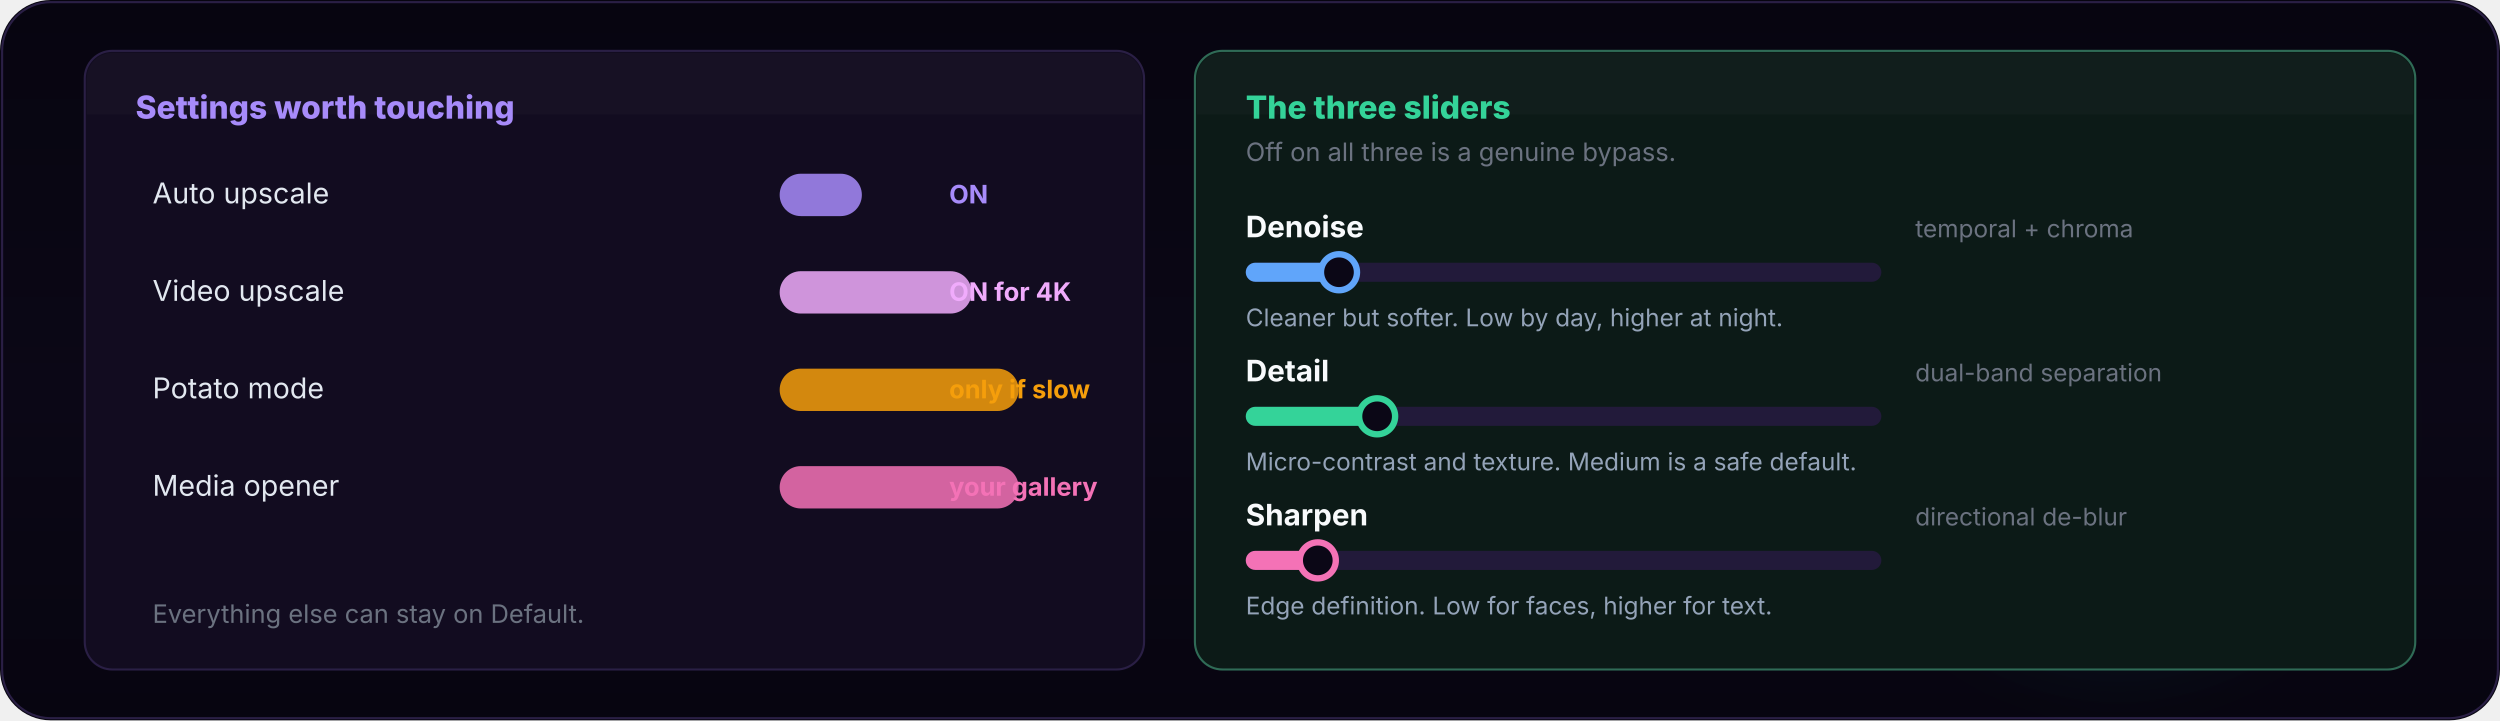
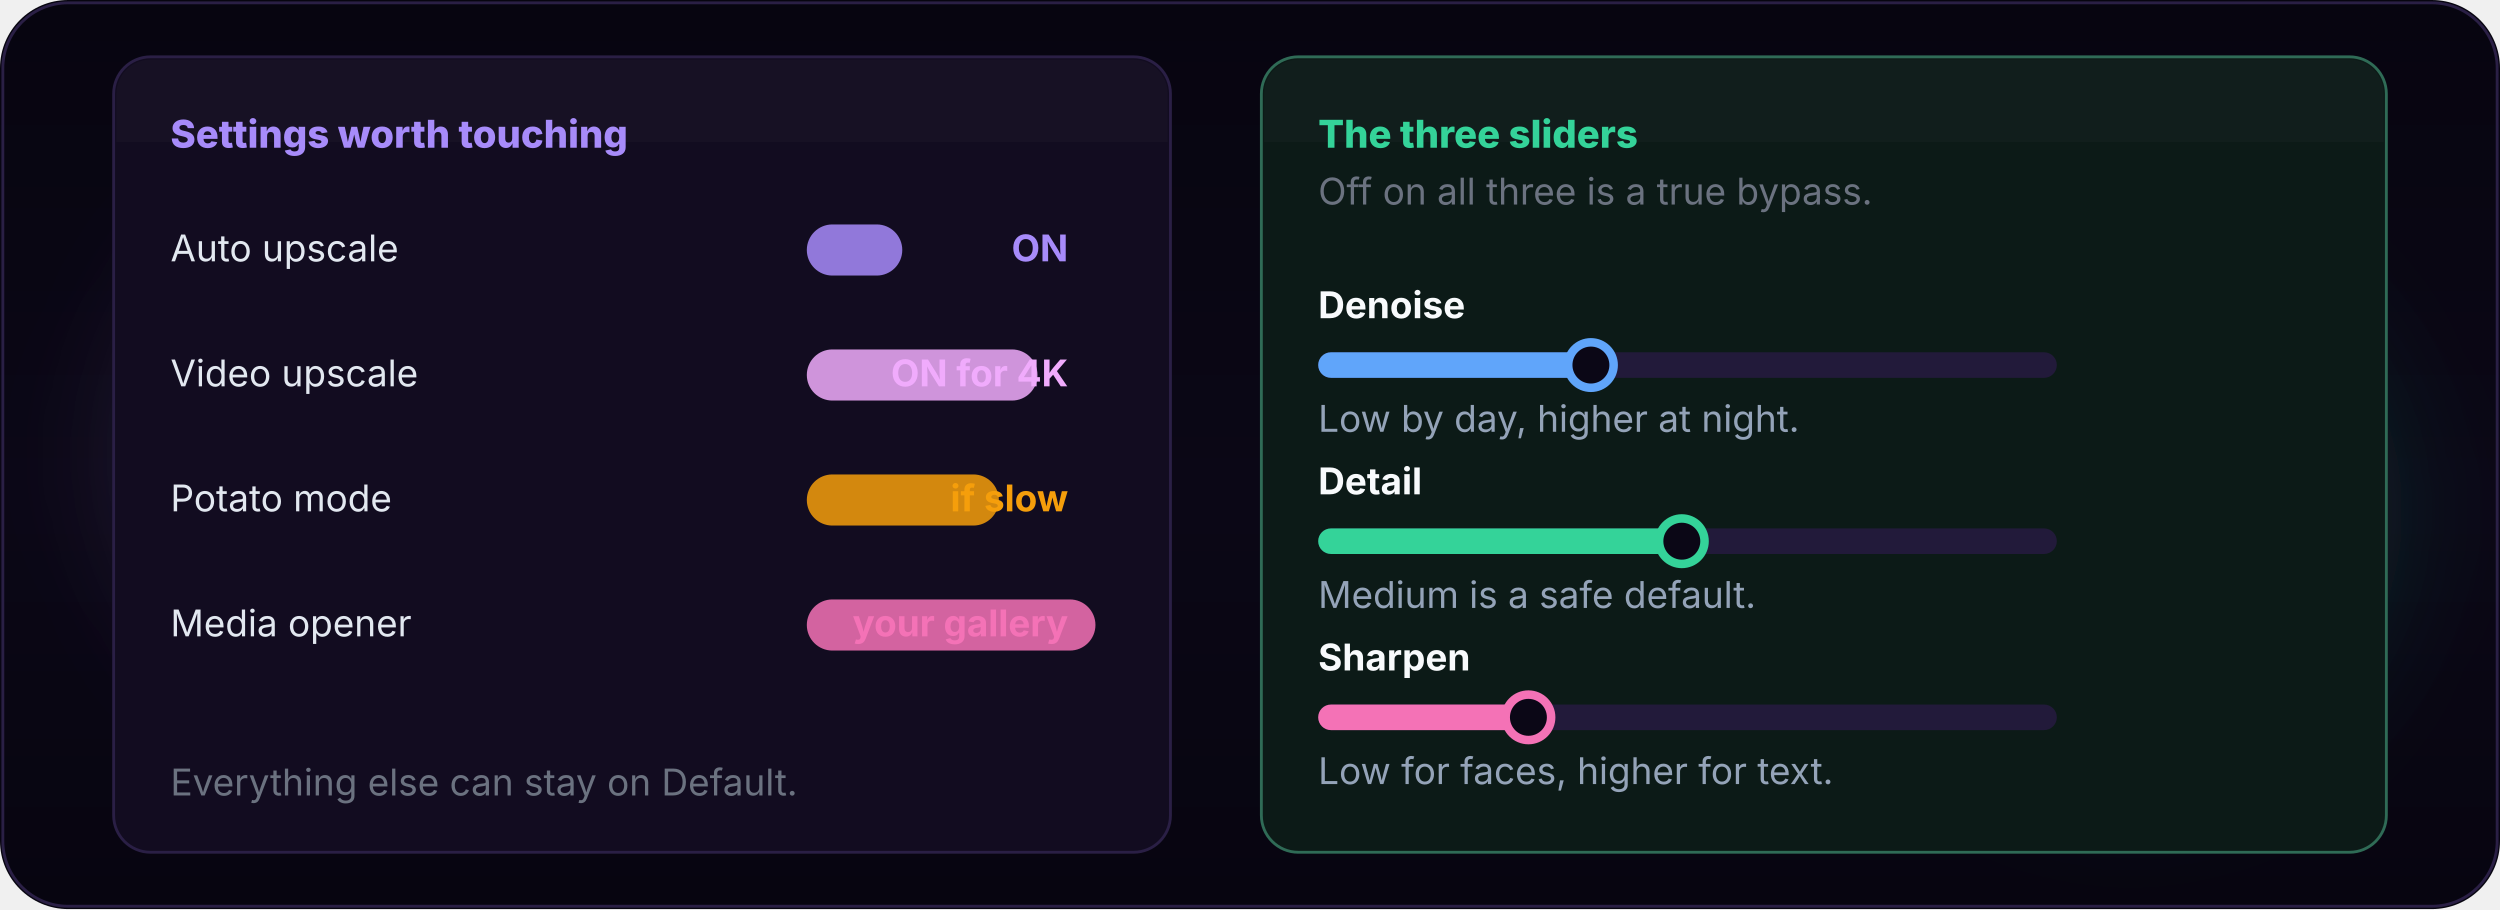
- <svg xmlns="http://www.w3.org/2000/svg" width="1180" height="340" viewBox="0 0 1180 340" role="img" aria-label="Which settings to change and what the three sliders do">
-   <rect width="1180" height="340" rx="24" fill="url(#bg)" />
-   <rect x="1" y="1" width="1178" height="338" rx="23" fill="none" stroke="#2a1f45" />
+ <svg xmlns="http://www.w3.org/2000/svg" width="880" height="320" viewBox="0 0 880 320" role="img" aria-label="Which settings to change and what the three sliders do">
+   <rect width="880" height="320" rx="24" fill="url(#bg)" />
+   <rect x="1" y="1" width="878" height="318" rx="23" fill="none" stroke="#2a1f45" />
  <defs>
    <linearGradient id="bg" x1="0" y1="0" x2="0" y2="1">
      <stop offset="0" stop-color="#070510" />
      <stop offset=".55" stop-color="#0b0716" />
      <stop offset="1" stop-color="#070510" />
    </linearGradient>
    <linearGradient id="rail" x1="0" y1="0" x2="1" y2="0">
      <stop offset="0" stop-color="#a78bfa" stop-opacity="0" />
      <stop offset=".5" stop-color="#f0abfc" stop-opacity=".85" />
      <stop offset="1" stop-color="#a78bfa" stop-opacity="0" />
    </linearGradient>
    <linearGradient id="photo" x1="0" y1="0" x2="1" y2="0">
      <stop offset="0" stop-color="#a78bfa" />
      <stop offset="1" stop-color="#60a5fa" />
    </linearGradient>
    <linearGradient id="video" x1="0" y1="0" x2="1" y2="0">
      <stop offset="0" stop-color="#34d399" />
      <stop offset="1" stop-color="#22d3ee" />
    </linearGradient>
    <linearGradient id="warm" x1="0" y1="0" x2="1" y2="0">
      <stop offset="0" stop-color="#f59e0b" />
      <stop offset="1" stop-color="#f472b6" />
    </linearGradient>
    <radialGradient id="halo" cx=".5" cy=".5" r=".5">
      <stop offset="0" stop-color="#a78bfa" stop-opacity=".5" />
      <stop offset="1" stop-color="#a78bfa" stop-opacity="0" />
    </radialGradient>
    <radialGradient id="haloMint" cx=".5" cy=".5" r=".5">
      <stop offset="0" stop-color="#34d399" stop-opacity=".42" />
      <stop offset="1" stop-color="#34d399" stop-opacity="0" />
    </radialGradient>
    <filter id="soft" x="-40%" y="-40%" width="180%" height="180%">
      <feGaussianBlur stdDeviation="20" />
    </filter>
    <marker id="ar" markerWidth="9" markerHeight="9" refX="7" refY="3" orient="auto">
      <path d="M0,0 L0,6 L7,3 z" fill="#7c8aa5" />
    </marker>
    <style>
      .rise   { animation: rise 3.4s ease-in-out infinite; }
      @keyframes rise   { 0%,100% { opacity:.62 } 50% { opacity:1 } }
      .d1{animation-delay:.3s}.d2{animation-delay:.6s}.d3{animation-delay:.9s}
      .d4{animation-delay:1.2s}.d5{animation-delay:1.5s}.d6{animation-delay:1.8s}
      .d7{animation-delay:2.1s}.d8{animation-delay:2.4s}

      .dash   { stroke-dasharray:6 8; animation: dash 1.7s linear infinite; }
      @keyframes dash { to { stroke-dashoffset:-28 } }

      .tick   { stroke-dasharray:56; stroke-dashoffset:56;
                animation: tick 3.6s cubic-bezier(.65,0,.35,1) infinite; }
      @keyframes tick { 0%{stroke-dashoffset:56} 40%,74%{stroke-dashoffset:0}
                        100%{stroke-dashoffset:56} }
      .k1{animation-delay:.35s}.k2{animation-delay:.7s}.k3{animation-delay:1.05s}
      .k4{animation-delay:1.4s}.k5{animation-delay:1.75s}.k6{animation-delay:2.1s}

      .glow  { animation: glow 4s ease-in-out infinite; }
      @keyframes glow { 0%,100%{opacity:.26} 50%{opacity:.92} }

      .sweep { animation: sweep 5.2s cubic-bezier(.4,0,.6,1) infinite; }
      @keyframes sweep { 0%{transform:translateX(-200px)} 100%{transform:translateX(1300px)} }

      .drift { animation: drift 17s ease-in-out infinite; }
      @keyframes drift { 0%,100%{transform:translate(0,0)} 50%{transform:translate(38px,-22px)} }

      .lift  { animation: lift 5.4s ease-in-out infinite; }
      @keyframes lift { 0%,100%{transform:translateY(0)} 50%{transform:translateY(-5px)} }

      .spin  { animation: spin 30s linear infinite; }
      @keyframes spin { to { transform: rotate(360deg) } }

      .ring  { animation: ring 4.4s ease-in-out infinite; }
      @keyframes ring { 0%,100%{opacity:.32;transform:scale(1)}
                        50%{opacity:.8;transform:scale(1.06)} }

      .tw    { animation: tw 3.6s ease-in-out infinite; }
      @keyframes tw { 0%,100%{opacity:.14} 50%{opacity:.92} }

      @media (prefers-reduced-motion: reduce) { * { animation: none !important } }</style>
  </defs>
  <g filter="url(#soft)">
-     <circle class="drift" cx="200" cy="170" r="120" fill="url(#halo)" />
-     <circle class="drift d3" cx="1000" cy="200" r="120" fill="url(#haloMint)" />
+     <circle class="drift" cx="140" cy="160" r="110" fill="url(#halo)" />
+     <circle class="drift d4" cx="750" cy="180" r="110" fill="url(#haloMint)" />
  </g>
-   <rect x="40" y="24" width="500" height="292" rx="13" fill="#120c20" stroke="#2a1f45" />
-   <path d="M53 25 H527 a12 12 0 0 1 12 12 V54 H41 V37 a12 12 0 0 1 12 -12 Z" fill="#ffffff" opacity=".022" />
-   <text x="64" y="56" font-family="Inter, 'Segoe UI', -apple-system, Helvetica, Arial, sans-serif" font-size="15" font-weight="800" fill="#a78bfa">Settings worth touching</text>
-   <text x="72" y="96" font-family="Inter, 'Segoe UI', -apple-system, Helvetica, Arial, sans-serif" font-size="13.5" font-weight="400" fill="#e2e8f0">Auto upscale</text>
-   <rect x="368" y="82" width="38.8" height="20" rx="10" fill="#a78bfa" opacity=".85" />
-   <text x="448" y="96" font-family="Inter, 'Segoe UI', -apple-system, Helvetica, Arial, sans-serif" font-size="12" font-weight="700" fill="#a78bfa">ON</text>
-   <text x="72" y="142" font-family="Inter, 'Segoe UI', -apple-system, Helvetica, Arial, sans-serif" font-size="13.5" font-weight="400" fill="#e2e8f0">Video upscale</text>
-   <rect x="368" y="128" width="90.6" height="20" rx="10" fill="#f0abfc" opacity=".85" />
-   <text x="448" y="142" font-family="Inter, 'Segoe UI', -apple-system, Helvetica, Arial, sans-serif" font-size="12" font-weight="700" fill="#f0abfc">ON for 4K</text>
-   <text x="72" y="188" font-family="Inter, 'Segoe UI', -apple-system, Helvetica, Arial, sans-serif" font-size="13.5" font-weight="400" fill="#e2e8f0">Potato mode</text>
-   <rect x="368" y="174" width="112.8" height="20" rx="10" fill="#f59e0b" opacity=".85" />
-   <text x="448" y="188" font-family="Inter, 'Segoe UI', -apple-system, Helvetica, Arial, sans-serif" font-size="12" font-weight="700" fill="#f59e0b">only if slow</text>
-   <text x="72" y="234" font-family="Inter, 'Segoe UI', -apple-system, Helvetica, Arial, sans-serif" font-size="13.5" font-weight="400" fill="#e2e8f0">Media opener</text>
-   <rect x="368" y="220" width="112.8" height="20" rx="10" fill="#f472b6" opacity=".85" />
-   <text x="448" y="234" font-family="Inter, 'Segoe UI', -apple-system, Helvetica, Arial, sans-serif" font-size="12" font-weight="700" fill="#f472b6">your gallery</text>
-   <text x="72" y="294" font-family="Inter, 'Segoe UI', -apple-system, Helvetica, Arial, sans-serif" font-size="12" font-weight="400" fill="#6b7280">Everything else can stay on Default.</text>
-   <rect x="564" y="24" width="576" height="292" rx="13" fill="#0c1a17" stroke="#2f6b56" />
-   <path d="M577 25 H1127 a12 12 0 0 1 12 12 V54 H565 V37 a12 12 0 0 1 12 -12 Z" fill="#ffffff" opacity=".022" />
-   <text x="588" y="56" font-family="Inter, 'Segoe UI', -apple-system, Helvetica, Arial, sans-serif" font-size="15" font-weight="800" fill="#34d399">The three sliders</text>
-   <text x="588" y="76" font-family="Inter, 'Segoe UI', -apple-system, Helvetica, Arial, sans-serif" font-size="12" font-weight="400" fill="#6b7280">Off on all three is a genuine bypass.</text>
+   <rect x="40" y="20" width="372" height="280" rx="13" fill="#120c20" stroke="#2a1f45" />
+   <path d="M53 21 H399 a12 12 0 0 1 12 12 V50 H41 V33 a12 12 0 0 1 12 -12 Z" fill="#ffffff" opacity=".022" />
+   <text x="60" y="52" font-family="Inter, 'Segoe UI', -apple-system, Helvetica, Arial, sans-serif" font-size="13.5" font-weight="800" fill="#a78bfa">Settings worth touching</text>
+   <text x="60" y="92" font-family="Inter, 'Segoe UI', sans-serif" font-size="13" fill="#e2e8f0">Auto upscale</text>
+   <rect x="284" y="79" width="33.6" height="18" rx="9" fill="#a78bfa" opacity=".85" />
+   <text x="376" y="92" text-anchor="end" font-family="Inter, 'Segoe UI', sans-serif" font-size="13" font-weight="700" fill="#a78bfa">ON</text>
+   <text x="60" y="136" font-family="Inter, 'Segoe UI', sans-serif" font-size="13" fill="#e2e8f0">Video upscale</text>
+   <rect x="284" y="123" width="81.2" height="18" rx="9" fill="#f0abfc" opacity=".85" />
+   <text x="376" y="136" text-anchor="end" font-family="Inter, 'Segoe UI', sans-serif" font-size="13" font-weight="700" fill="#f0abfc">ON for 4K</text>
+   <text x="60" y="180" font-family="Inter, 'Segoe UI', sans-serif" font-size="13" fill="#e2e8f0">Potato mode</text>
+   <rect x="284" y="167" width="67.6" height="18" rx="9" fill="#f59e0b" opacity=".85" />
+   <text x="376" y="180" text-anchor="end" font-family="Inter, 'Segoe UI', sans-serif" font-size="13" font-weight="700" fill="#f59e0b">if slow</text>
+   <text x="60" y="224" font-family="Inter, 'Segoe UI', sans-serif" font-size="13" fill="#e2e8f0">Media opener</text>
+   <rect x="284" y="211" width="101.6" height="18" rx="9" fill="#f472b6" opacity=".85" />
+   <text x="376" y="224" text-anchor="end" font-family="Inter, 'Segoe UI', sans-serif" font-size="13" font-weight="700" fill="#f472b6">your gallery</text>
+   <text x="60" y="280" font-family="Inter, 'Segoe UI', -apple-system, Helvetica, Arial, sans-serif" font-size="13" font-weight="400" fill="#6b7280">Everything else can stay on Default.</text>
+   <rect x="444" y="20" width="396" height="280" rx="13" fill="#0c1a17" stroke="#2f6b56" />
+   <path d="M457 21 H827 a12 12 0 0 1 12 12 V50 H445 V33 a12 12 0 0 1 12 -12 Z" fill="#ffffff" opacity=".022" />
+   <text x="464" y="52" font-family="Inter, 'Segoe UI', -apple-system, Helvetica, Arial, sans-serif" font-size="13.5" font-weight="800" fill="#34d399">The three sliders</text>
+   <text x="464" y="72" font-family="Inter, 'Segoe UI', -apple-system, Helvetica, Arial, sans-serif" font-size="13" font-weight="400" fill="#6b7280">Off on all three is a true bypass.</text>
  <g class="rise d1">
-     <text x="588" y="112" font-family="Inter, 'Segoe UI', -apple-system, Helvetica, Arial, sans-serif" font-size="14" font-weight="700" fill="#f8fafc">Denoise</text>
-     <text x="904" y="112" font-family="Inter, 'Segoe UI', -apple-system, Helvetica, Arial, sans-serif" font-size="11.5" font-weight="400" fill="#6b7280">temporal + chroma</text>
-     <rect x="588" y="124" width="300" height="9" rx="4.5" fill="#221a3a" />
-     <rect x="588" y="124" width="44" height="9" rx="4.5" fill="#60a5fa" />
-     <circle cx="632" cy="128.5" r="8.5" fill="#0b0716" stroke="#60a5fa" stroke-width="3" class="ring" />
-     <text x="588" y="154" font-family="Inter, 'Segoe UI', -apple-system, Helvetica, Arial, sans-serif" font-size="11.5" font-weight="400" fill="#94a3b8">Cleaner but softer. Low by day, higher at night.</text>
+     <text x="464" y="112" font-family="Inter, 'Segoe UI', sans-serif" font-size="13" font-weight="700" fill="#f8fafc">Denoise</text>
+     <rect x="464" y="124" width="260" height="9" rx="4.5" fill="#221a3a" />
+     <rect x="464" y="124" width="96" height="9" rx="4.5" fill="#60a5fa" />
+     <circle class="ring" cx="560" cy="128.5" r="8" fill="#0b0716" stroke="#60a5fa" stroke-width="3" />
+     <text x="464" y="152" font-family="Inter, 'Segoe UI', sans-serif" font-size="13" fill="#94a3b8">Low by day, higher at night.</text>
  </g>
  <g class="rise d2">
-     <text x="588" y="180" font-family="Inter, 'Segoe UI', -apple-system, Helvetica, Arial, sans-serif" font-size="14" font-weight="700" fill="#f8fafc">Detail</text>
-     <text x="904" y="180" font-family="Inter, 'Segoe UI', -apple-system, Helvetica, Arial, sans-serif" font-size="11.5" font-weight="400" fill="#6b7280">dual-band separation</text>
-     <rect x="588" y="192" width="300" height="9" rx="4.5" fill="#221a3a" />
-     <rect x="588" y="192" width="62" height="9" rx="4.5" fill="#34d399" />
-     <circle cx="650" cy="196.5" r="8.5" fill="#0b0716" stroke="#34d399" stroke-width="3" class="ring" />
-     <text x="588" y="222" font-family="Inter, 'Segoe UI', -apple-system, Helvetica, Arial, sans-serif" font-size="11.5" font-weight="400" fill="#94a3b8">Micro-contrast and texture. Medium is a safe default.</text>
+     <text x="464" y="174" font-family="Inter, 'Segoe UI', sans-serif" font-size="13" font-weight="700" fill="#f8fafc">Detail</text>
+     <rect x="464" y="186" width="260" height="9" rx="4.5" fill="#221a3a" />
+     <rect x="464" y="186" width="128" height="9" rx="4.5" fill="#34d399" />
+     <circle class="ring" cx="592" cy="190.5" r="8" fill="#0b0716" stroke="#34d399" stroke-width="3" />
+     <text x="464" y="214" font-family="Inter, 'Segoe UI', sans-serif" font-size="13" fill="#94a3b8">Medium is a safe default.</text>
  </g>
  <g class="rise d3">
-     <text x="588" y="248" font-family="Inter, 'Segoe UI', -apple-system, Helvetica, Arial, sans-serif" font-size="14" font-weight="700" fill="#f8fafc">Sharpen</text>
-     <text x="904" y="248" font-family="Inter, 'Segoe UI', -apple-system, Helvetica, Arial, sans-serif" font-size="11.5" font-weight="400" fill="#6b7280">directional de-blur</text>
-     <rect x="588" y="260" width="300" height="9" rx="4.5" fill="#221a3a" />
-     <rect x="588" y="260" width="34" height="9" rx="4.5" fill="#f472b6" />
-     <circle cx="622" cy="264.5" r="8.5" fill="#0b0716" stroke="#f472b6" stroke-width="3" class="ring" />
-     <text x="588" y="290" font-family="Inter, 'Segoe UI', -apple-system, Helvetica, Arial, sans-serif" font-size="11.5" font-weight="400" fill="#94a3b8">Edge definition. Low for faces, higher for text.</text>
+     <text x="464" y="236" font-family="Inter, 'Segoe UI', sans-serif" font-size="13" font-weight="700" fill="#f8fafc">Sharpen</text>
+     <rect x="464" y="248" width="260" height="9" rx="4.5" fill="#221a3a" />
+     <rect x="464" y="248" width="74" height="9" rx="4.5" fill="#f472b6" />
+     <circle class="ring" cx="538" cy="252.5" r="8" fill="#0b0716" stroke="#f472b6" stroke-width="3" />
+     <text x="464" y="276" font-family="Inter, 'Segoe UI', sans-serif" font-size="13" fill="#94a3b8">Low for faces, higher for text.</text>
  </g>
</svg>
